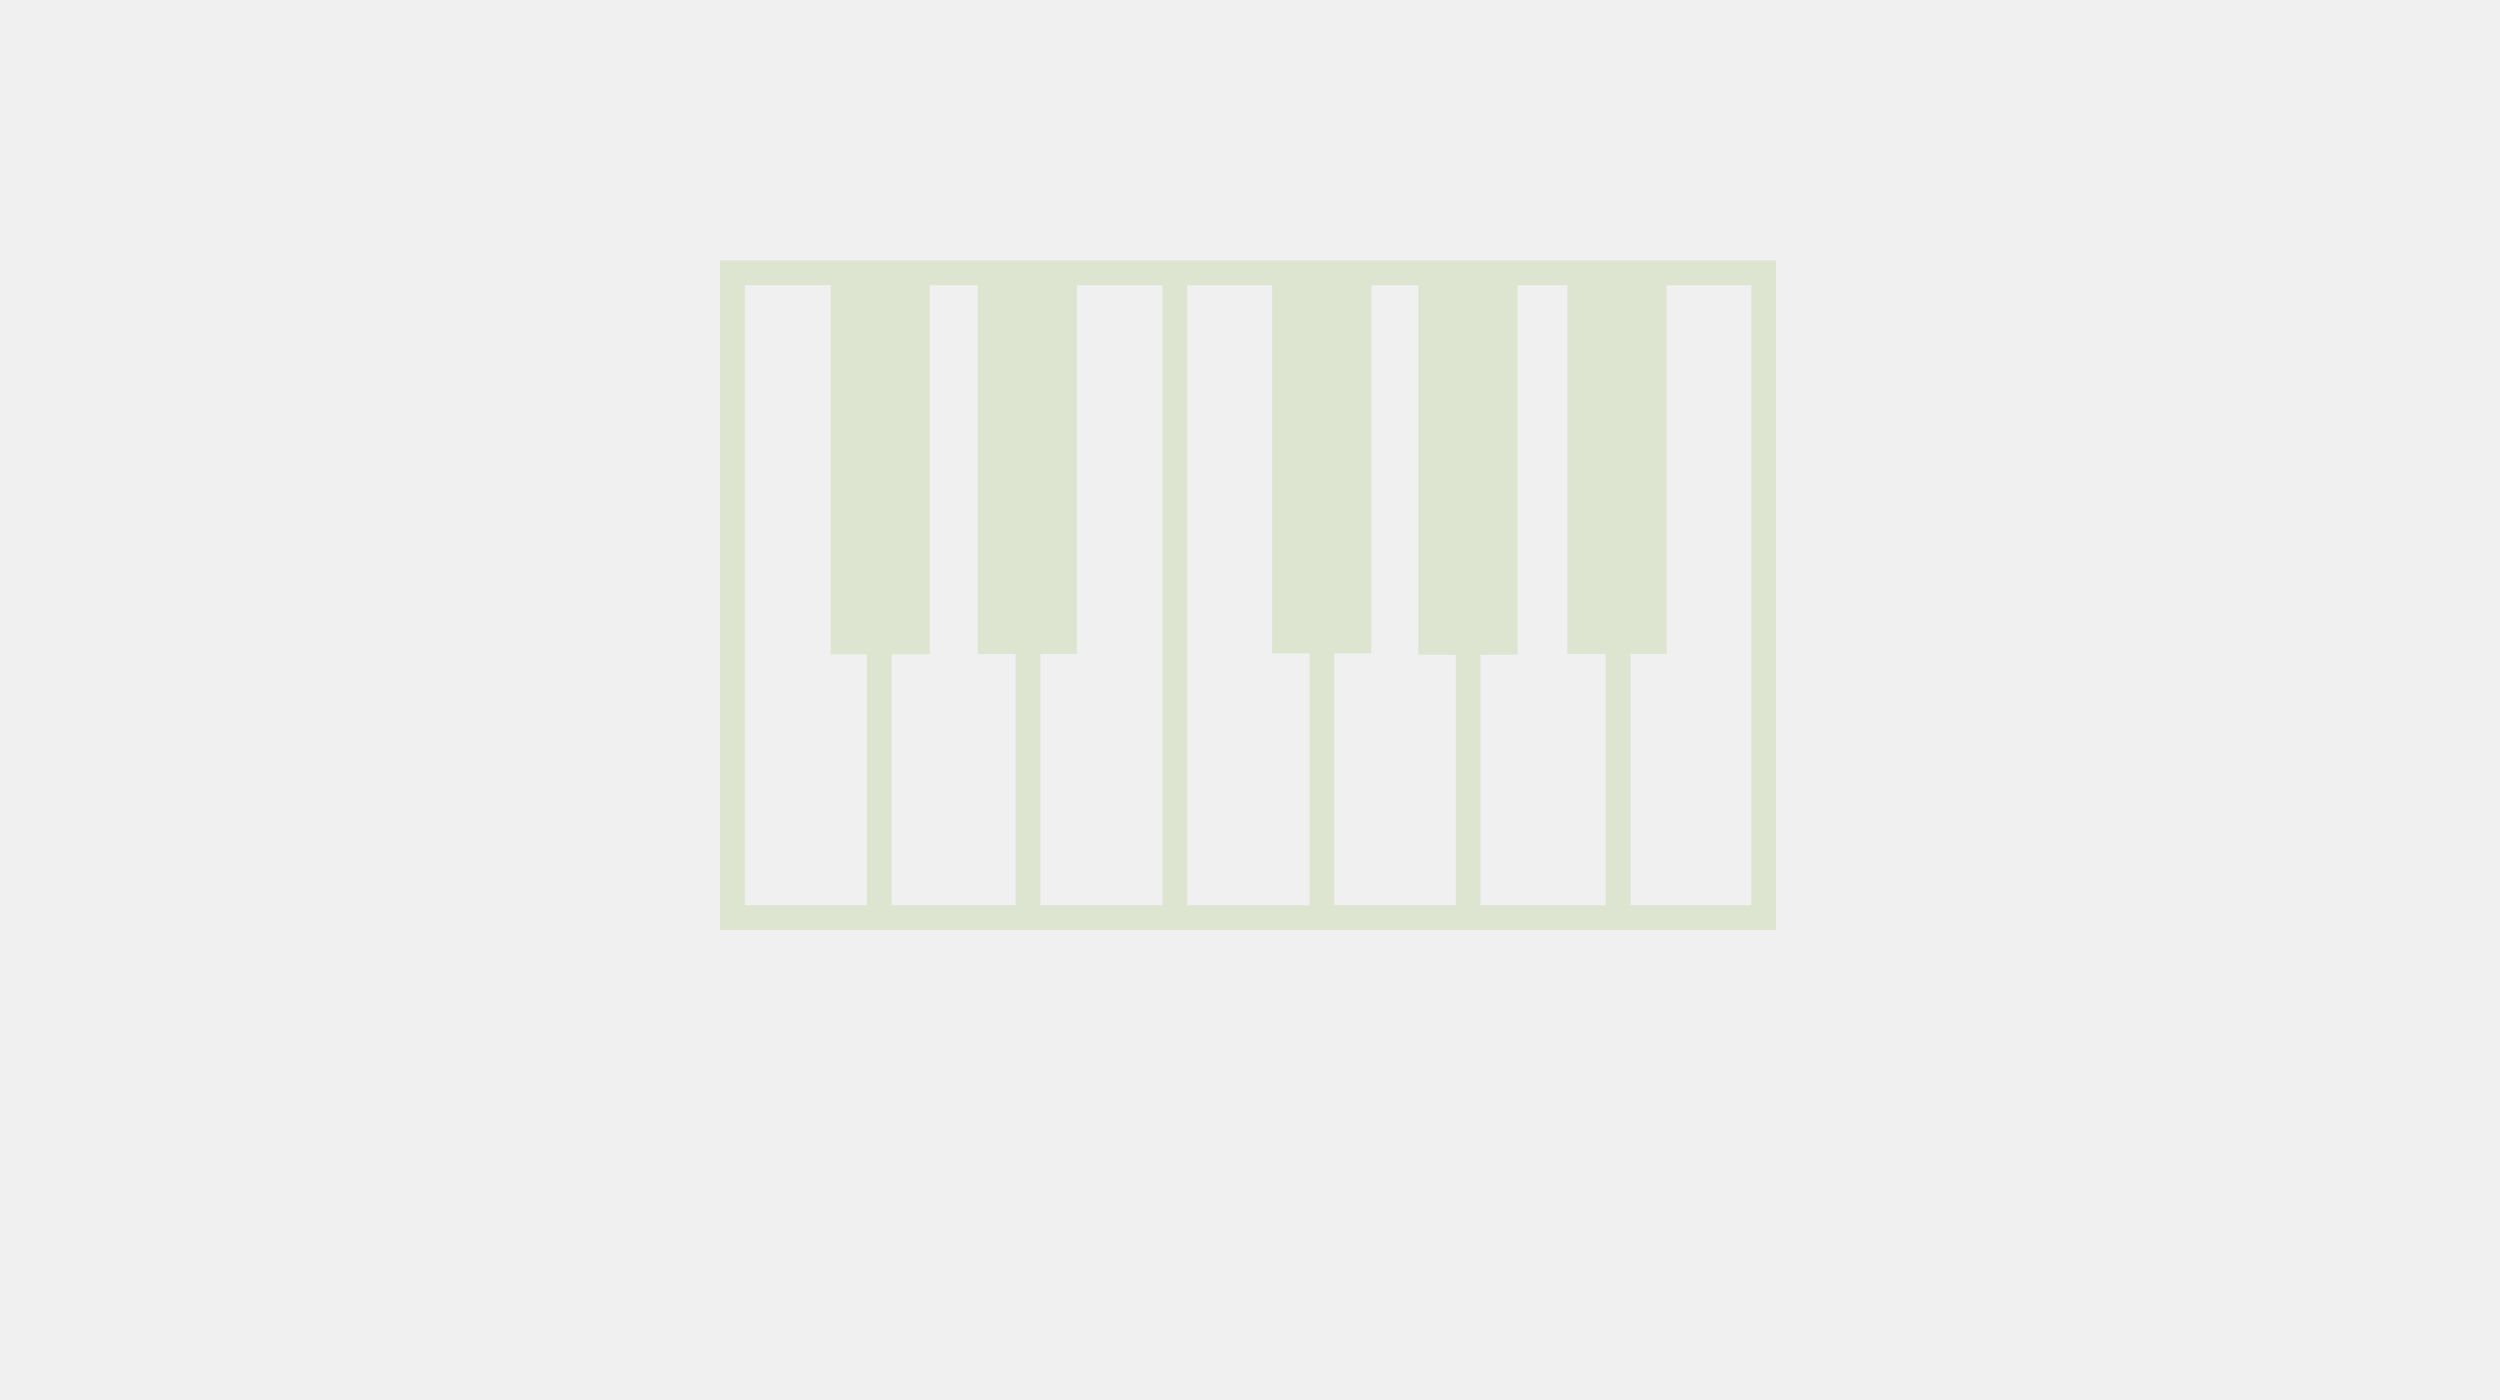
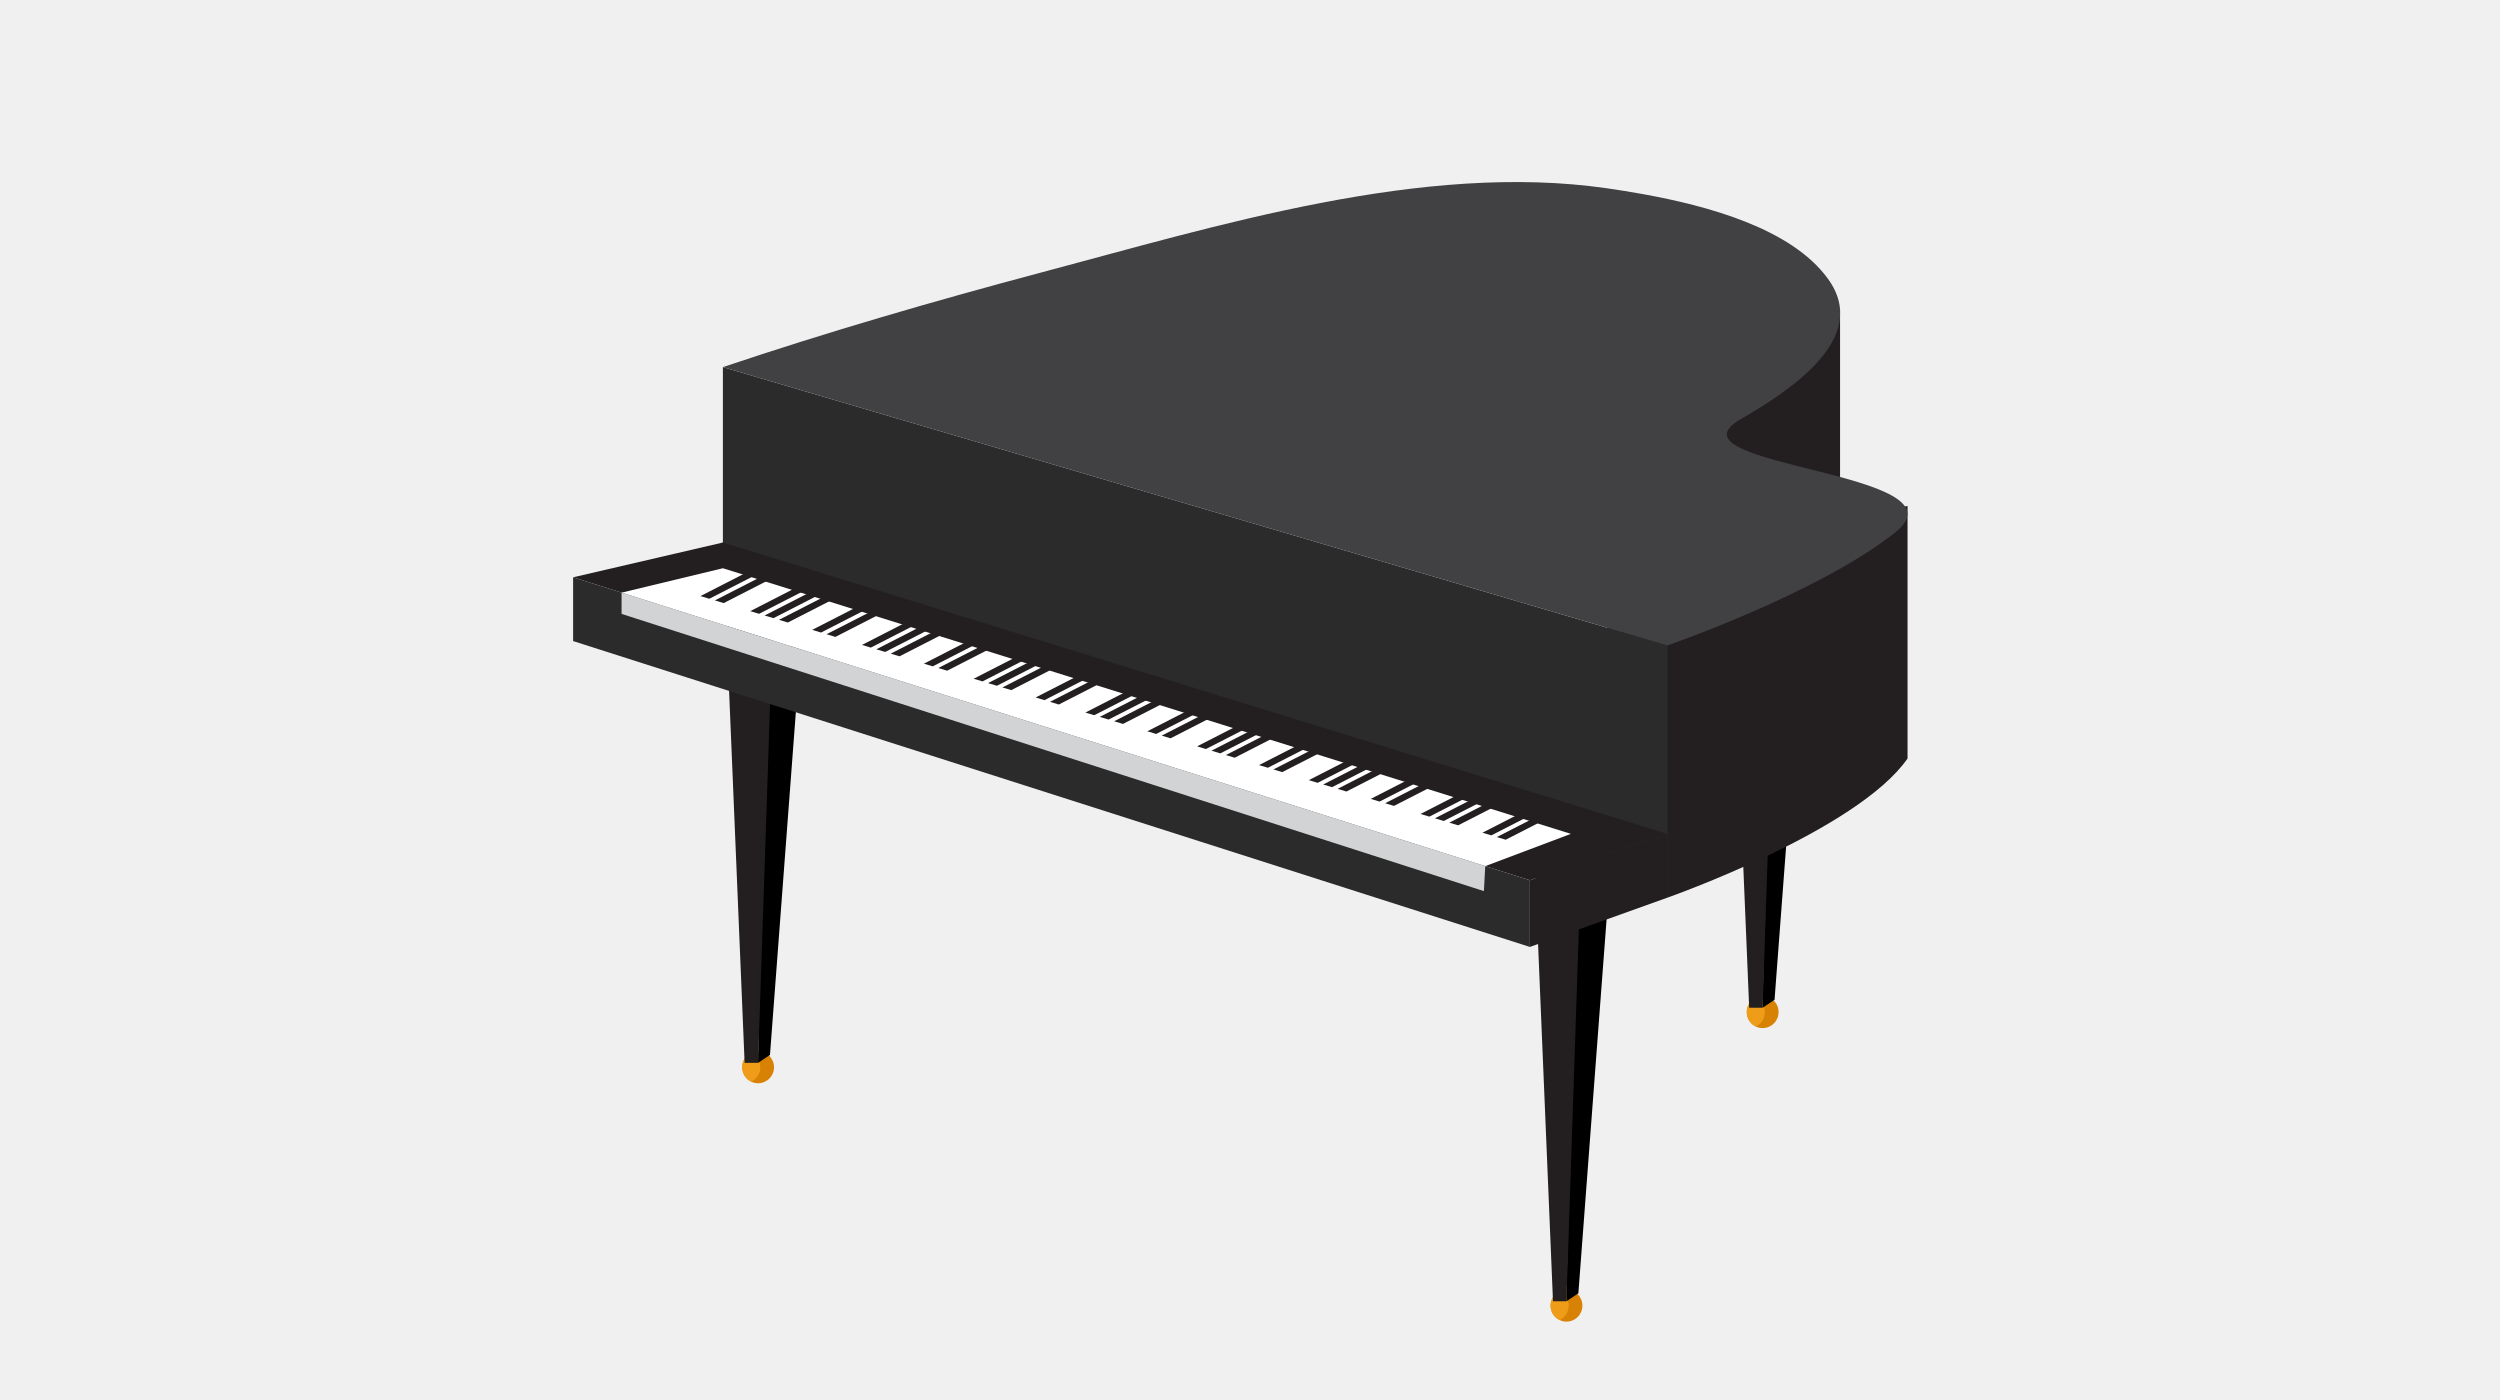
- <svg xmlns="http://www.w3.org/2000/svg" version="1.1" id="Layer_1" viewBox="0 0 768 430" xml:space="preserve">
-   <rect x="259" y="84.4" fill="#DDE4D0" width="22.8" height="112.8" />
-   <polygon fill="#DDE4D0" points="259,84.4 259,88.2 278,88.2 278,193.4 262.8,193.4 262.8,84.4 259,84.4 259,88.2 259,84.4   255.2,84.4 255.2,201 285.6,201 285.6,80.6 255.2,80.6 255.2,84.4 " />
-   <rect x="304.2" y="84.3" fill="#DDE4D0" width="22.8" height="112.8" />
-   <polygon fill="#DDE4D0" points="304.2,84.3 304.2,88.1 323.2,88.1 323.2,193.3 308,193.3 308,84.3 304.2,84.3 304.2,88.1   304.2,84.3 300.4,84.3 300.4,200.9 330.8,200.9 330.8,80.5 300.4,80.5 300.4,84.3 " />
-   <rect x="394.7" y="84.1" fill="#DDE4D0" width="22.8" height="112.8" />
-   <polygon fill="#DDE4D0" points="394.7,84.1 394.7,87.9 413.7,87.9 413.7,193.1 398.5,193.1 398.5,84.1 394.7,84.1 394.7,87.9   394.7,84.1 390.8,84.1 390.8,200.7 421.3,200.7 421.3,80.3 390.8,80.3 390.8,84.1 " />
-   <rect x="439.5" y="84.6" fill="#DDE4D0" width="22.8" height="112.8" />
-   <polygon fill="#DDE4D0" points="439.5,84.6 439.5,88.4 458.6,88.4 458.6,193.5 443.3,193.5 443.3,84.6 439.5,84.6 439.5,88.4   439.5,84.6 435.7,84.6 435.7,201.1 466.2,201.1 466.2,80.8 435.7,80.8 435.7,84.6 " />
-   <rect x="485.3" y="84.3" fill="#DDE4D0" width="22.8" height="112.8" />
-   <polygon fill="#DDE4D0" points="485.3,84.3 485.3,88.1 504.3,88.1 504.3,193.3 489.1,193.3 489.1,84.3 485.3,84.3 485.3,88.1   485.3,84.3 481.5,84.3 481.5,200.9 512,200.9 512,80.5 481.5,80.5 481.5,84.3 " />
-   <polygon fill="#DDE4D0" points="225,83.8 225,87.6 538,87.6 538,278.1 228.8,278.1 228.8,83.8 225,83.8 225,87.6 225,83.8   221.2,83.8 221.2,285.7 545.6,285.7 545.6,80 221.2,80 221.2,83.8 " />
-   <polyline fill="#DDE4D0" points="266.3,192.7 266.3,281.8 273.9,281.8 273.9,192.7 " />
-   <polyline fill="#DDE4D0" points="312,192.2 312,281.4 319.6,281.4 319.6,192.2 " />
-   <polyline fill="#DDE4D0" points="402.3,192.8 402.3,282 409.9,282 409.9,192.8 " />
-   <polyline fill="#DDE4D0" points="447.2,192.8 447.2,282 454.8,282 454.8,192.8 " />
-   <polyline fill="#DDE4D0" points="493.3,192.5 493.3,281.7 500.9,281.7 500.9,192.5 " />
-   <polyline fill="#DDE4D0" points="357.1,84 357.1,281.7 364.7,281.7 364.7,84 " />
+ <svg xmlns="http://www.w3.org/2000/svg" version="1.1" id="Layer_1" x="0px" y="0px" viewBox="0 0 768 430" enable-background="new 0 0 768 430" xml:space="preserve">
+   <g>
+     <path fill="#D88205" d="M546.381,310.917c0,2.723-2.188,4.916-4.917,4.916c-0.744,0-1.44-0.161-2.084-0.48   c-1.655-0.803-2.776-2.462-2.776-4.436c0-1.98,1.121-3.636,2.776-4.437c0.644-0.319,1.34-0.482,2.084-0.482   C544.192,305.998,546.381,308.188,546.381,310.917z" />
+     <path fill="#EF9D18" d="M542.16,310.917c0,1.974-1.125,3.633-2.78,4.436c-1.655-0.803-2.776-2.462-2.776-4.436   c0-1.98,1.121-3.636,2.776-4.437C541.035,307.281,542.16,308.937,542.16,310.917z" />
+     <polygon points="541.478,309.58 545.142,307.129 555.012,176.388 543.491,191.539  " />
+     <polygon fill="#231F20" points="541.478,309.58 537.348,309.58 530.671,149.713 546.823,149.713  " />
+     <path fill="#D88205" d="M237.777,327.856c0,2.729-2.189,4.918-4.917,4.918c-0.744,0-1.44-0.162-2.084-0.481   c-1.656-0.802-2.776-2.457-2.776-4.437c0-1.974,1.121-3.633,2.776-4.431c0.644-0.324,1.34-0.481,2.084-0.481   C235.588,322.944,237.777,325.134,237.777,327.856z" />
+     <path fill="#EF9D18" d="M233.556,327.856c0,1.979-1.121,3.635-2.78,4.437c-1.656-0.802-2.776-2.457-2.776-4.437   c0-1.974,1.121-3.633,2.776-4.431C232.436,324.224,233.556,325.883,233.556,327.856z" />
+     <polygon points="232.877,326.521 236.538,324.074 246.407,193.329 234.887,208.484  " />
+     <polygon fill="#231F20" points="232.877,326.521 228.748,326.521 222.071,166.659 238.22,166.659  " />
+     <path fill="#D88205" d="M486.113,401.083c0,2.728-2.194,4.917-4.919,4.917c-0.744,0-1.443-0.157-2.084-0.481   c-1.654-0.802-2.774-2.457-2.774-4.436c0-1.976,1.12-3.63,2.774-4.431c0.641-0.325,1.34-0.482,2.084-0.482   C483.919,396.17,486.113,398.359,486.113,401.083z" />
+     <path fill="#EF9D18" d="M481.892,401.083c0,1.979-1.125,3.634-2.781,4.436c-1.654-0.802-2.774-2.457-2.774-4.436   c0-1.976,1.12-3.63,2.774-4.431C480.767,397.453,481.892,399.107,481.892,401.083z" />
+     <polygon points="481.208,399.748 484.874,397.3 494.743,266.555 483.223,281.71  " />
+     <polygon fill="#231F20" points="481.208,399.748 477.078,399.748 470.401,239.884 486.555,239.884  " />
+     <path fill="#231F20" d="M512.224,275.76c0,0,58.307-20.483,73.776-42.751c0-43.639,0-77.568,0-77.568l-97.001,16.118   L512.224,275.76z" />
+     <polygon fill="#231F20" points="565.267,96.726 565.267,159.981 502.087,159.981 497.322,112.779  " />
+     <polygon fill="#2B2B2B" points="512.232,198.274 512.232,275.76 222.071,180.908 222.071,112.779 489.305,191.542  " />
+     <path fill="#414042" d="M582.229,163.542c-23.513,18.701-69.997,34.732-69.997,34.732l-22.928-6.731l-267.234-78.764   c32.113-10.798,64.708-20.256,97.409-28.966c54.402-14.428,117.561-34.146,174.204-25.97c3.319,0.482,7.006,1.068,10.903,1.765   c20.146,3.635,45.688,10.579,56.911,25.97c13.735,18.702-13.094,35.214-26.825,43.231   C509.666,143.342,605.796,144.839,582.229,163.542z" />
+     <polygon fill="#231F20" points="222.071,166.659 176.06,177.347 469.981,270.413 512.224,256.164  " />
+     <polygon fill="#231F20" points="512.224,256.164 469.981,270.413 469.981,290.9 512.224,275.76  " />
+     <polygon fill="#2B2B2B" points="176.06,177.347 469.981,270.413 469.981,290.9 176.06,196.938  " />
+     <polygon fill="#FFFFFF" points="190.947,182.059 222.071,174.562 482.57,256.164 456.272,266.073  " />
+     <polygon fill="#D1D3D4" points="190.947,182.059 190.947,188.593 455.852,273.753 456.272,266.073  " />
+     <g>
+       <polygon fill="#231F20" points="217.897,183.937 215.179,183.114 235.5,172.706 238.22,173.529   " />
+       <polygon fill="#231F20" points="222.316,185.272 219.602,184.449 239.918,174.041 242.633,174.865   " />
+       <polygon fill="#231F20" points="233.188,188.561 230.469,187.743 250.791,177.329 253.511,178.153   " />
+       <polygon fill="#231F20" points="237.606,189.9 234.887,189.078 255.209,178.668 257.924,179.488   " />
+       <polygon fill="#231F20" points="242.025,191.236 239.306,190.413 259.623,180.005 262.346,180.828   " />
+       <polygon fill="#231F20" points="252.219,194.318 249.5,193.496 269.817,183.087 272.54,183.912   " />
+       <polygon fill="#231F20" points="256.637,195.655 253.918,194.836 274.239,184.427 276.953,185.247   " />
+       <polygon fill="#231F20" points="267.508,198.947 264.791,198.124 285.106,187.716 287.831,188.54   " />
+       <polygon fill="#231F20" points="271.927,200.282 269.208,199.46 289.53,189.051 292.244,189.875   " />
+       <polygon fill="#231F20" points="276.341,201.619 273.626,200.8 293.943,190.387 296.662,191.21   " />
+       <polygon fill="#231F20" points="286.534,204.706 283.82,203.882 304.137,193.474 306.856,194.297   " />
+       <polygon fill="#231F20" points="290.958,206.041 288.233,205.218 308.555,194.809 311.274,195.632   " />
+       <polygon fill="#231F20" points="301.825,209.334 299.11,208.51 319.428,198.098 322.147,198.921   " />
+       <polygon fill="#231F20" points="306.247,210.67 303.524,209.846 323.846,199.438 326.565,200.261   " />
+       <polygon fill="#231F20" points="310.662,212.004 307.946,211.182 328.264,200.772 330.984,201.596   " />
+       <polygon fill="#231F20" points="320.854,215.088 318.14,214.264 338.458,203.856 341.173,204.678   " />
+       <polygon fill="#231F20" points="325.272,216.428 322.553,215.604 342.872,205.196 345.595,206.015   " />
+       <polygon fill="#231F20" points="336.145,219.717 333.431,218.893 353.748,208.484 356.467,209.307   " />
+       <polygon fill="#231F20" points="340.563,221.051 337.844,220.229 358.166,209.82 360.886,210.643   " />
+       <polygon fill="#231F20" points="344.982,222.392 342.262,221.568 362.584,211.154 365.299,211.979   " />
+       <polygon fill="#231F20" points="355.176,225.474 352.456,224.65 372.778,214.243 375.493,215.065   " />
+       <polygon fill="#231F20" points="359.594,226.81 356.875,225.986 377.191,215.578 379.915,216.4   " />
+       <polygon fill="#231F20" points="370.467,230.103 367.747,229.279 388.068,218.871 390.783,219.689   " />
+       <polygon fill="#231F20" points="374.885,231.438 372.165,230.614 392.482,220.207 395.206,221.029   " />
+       <polygon fill="#231F20" points="379.302,232.773 376.584,231.95 396.904,221.542 399.619,222.364   " />
+       <polygon fill="#231F20" points="389.496,235.855 386.776,235.037 407.099,224.624 409.812,225.447   " />
+       <polygon fill="#231F20" points="393.91,237.195 391.194,236.372 411.512,225.964 414.231,226.787   " />
+       <polygon fill="#231F20" points="404.786,240.483 402.067,239.661 422.39,229.253 425.104,230.076   " />
+       <polygon fill="#231F20" points="409.2,241.819 406.485,241.001 426.803,230.588 429.522,231.411   " />
+       <polygon fill="#231F20" points="413.623,243.159 410.898,242.336 431.221,231.928 433.94,232.746   " />
+       <polygon fill="#231F20" points="423.815,246.241 421.093,245.419 441.415,235.01 444.134,235.835   " />
+       <polygon fill="#231F20" points="428.23,247.577 425.515,246.754 445.833,236.346 448.548,237.17   " />
+       <polygon fill="#231F20" points="439.106,250.87 436.384,250.048 456.706,239.639 459.424,240.459   " />
+       <polygon fill="#231F20" points="443.52,252.205 440.806,251.383 461.123,240.974 463.839,241.799   " />
+       <polygon fill="#231F20" points="447.938,253.541 445.219,252.718 465.537,242.31 468.261,243.133   " />
+       <polygon fill="#231F20" points="458.132,256.629 455.413,255.805 475.731,245.396 478.454,246.216   " />
+       <polygon fill="#231F20" points="462.551,257.964 459.831,257.142 480.153,246.731 482.868,247.557   " />
+     </g>
+   </g>
</svg>
